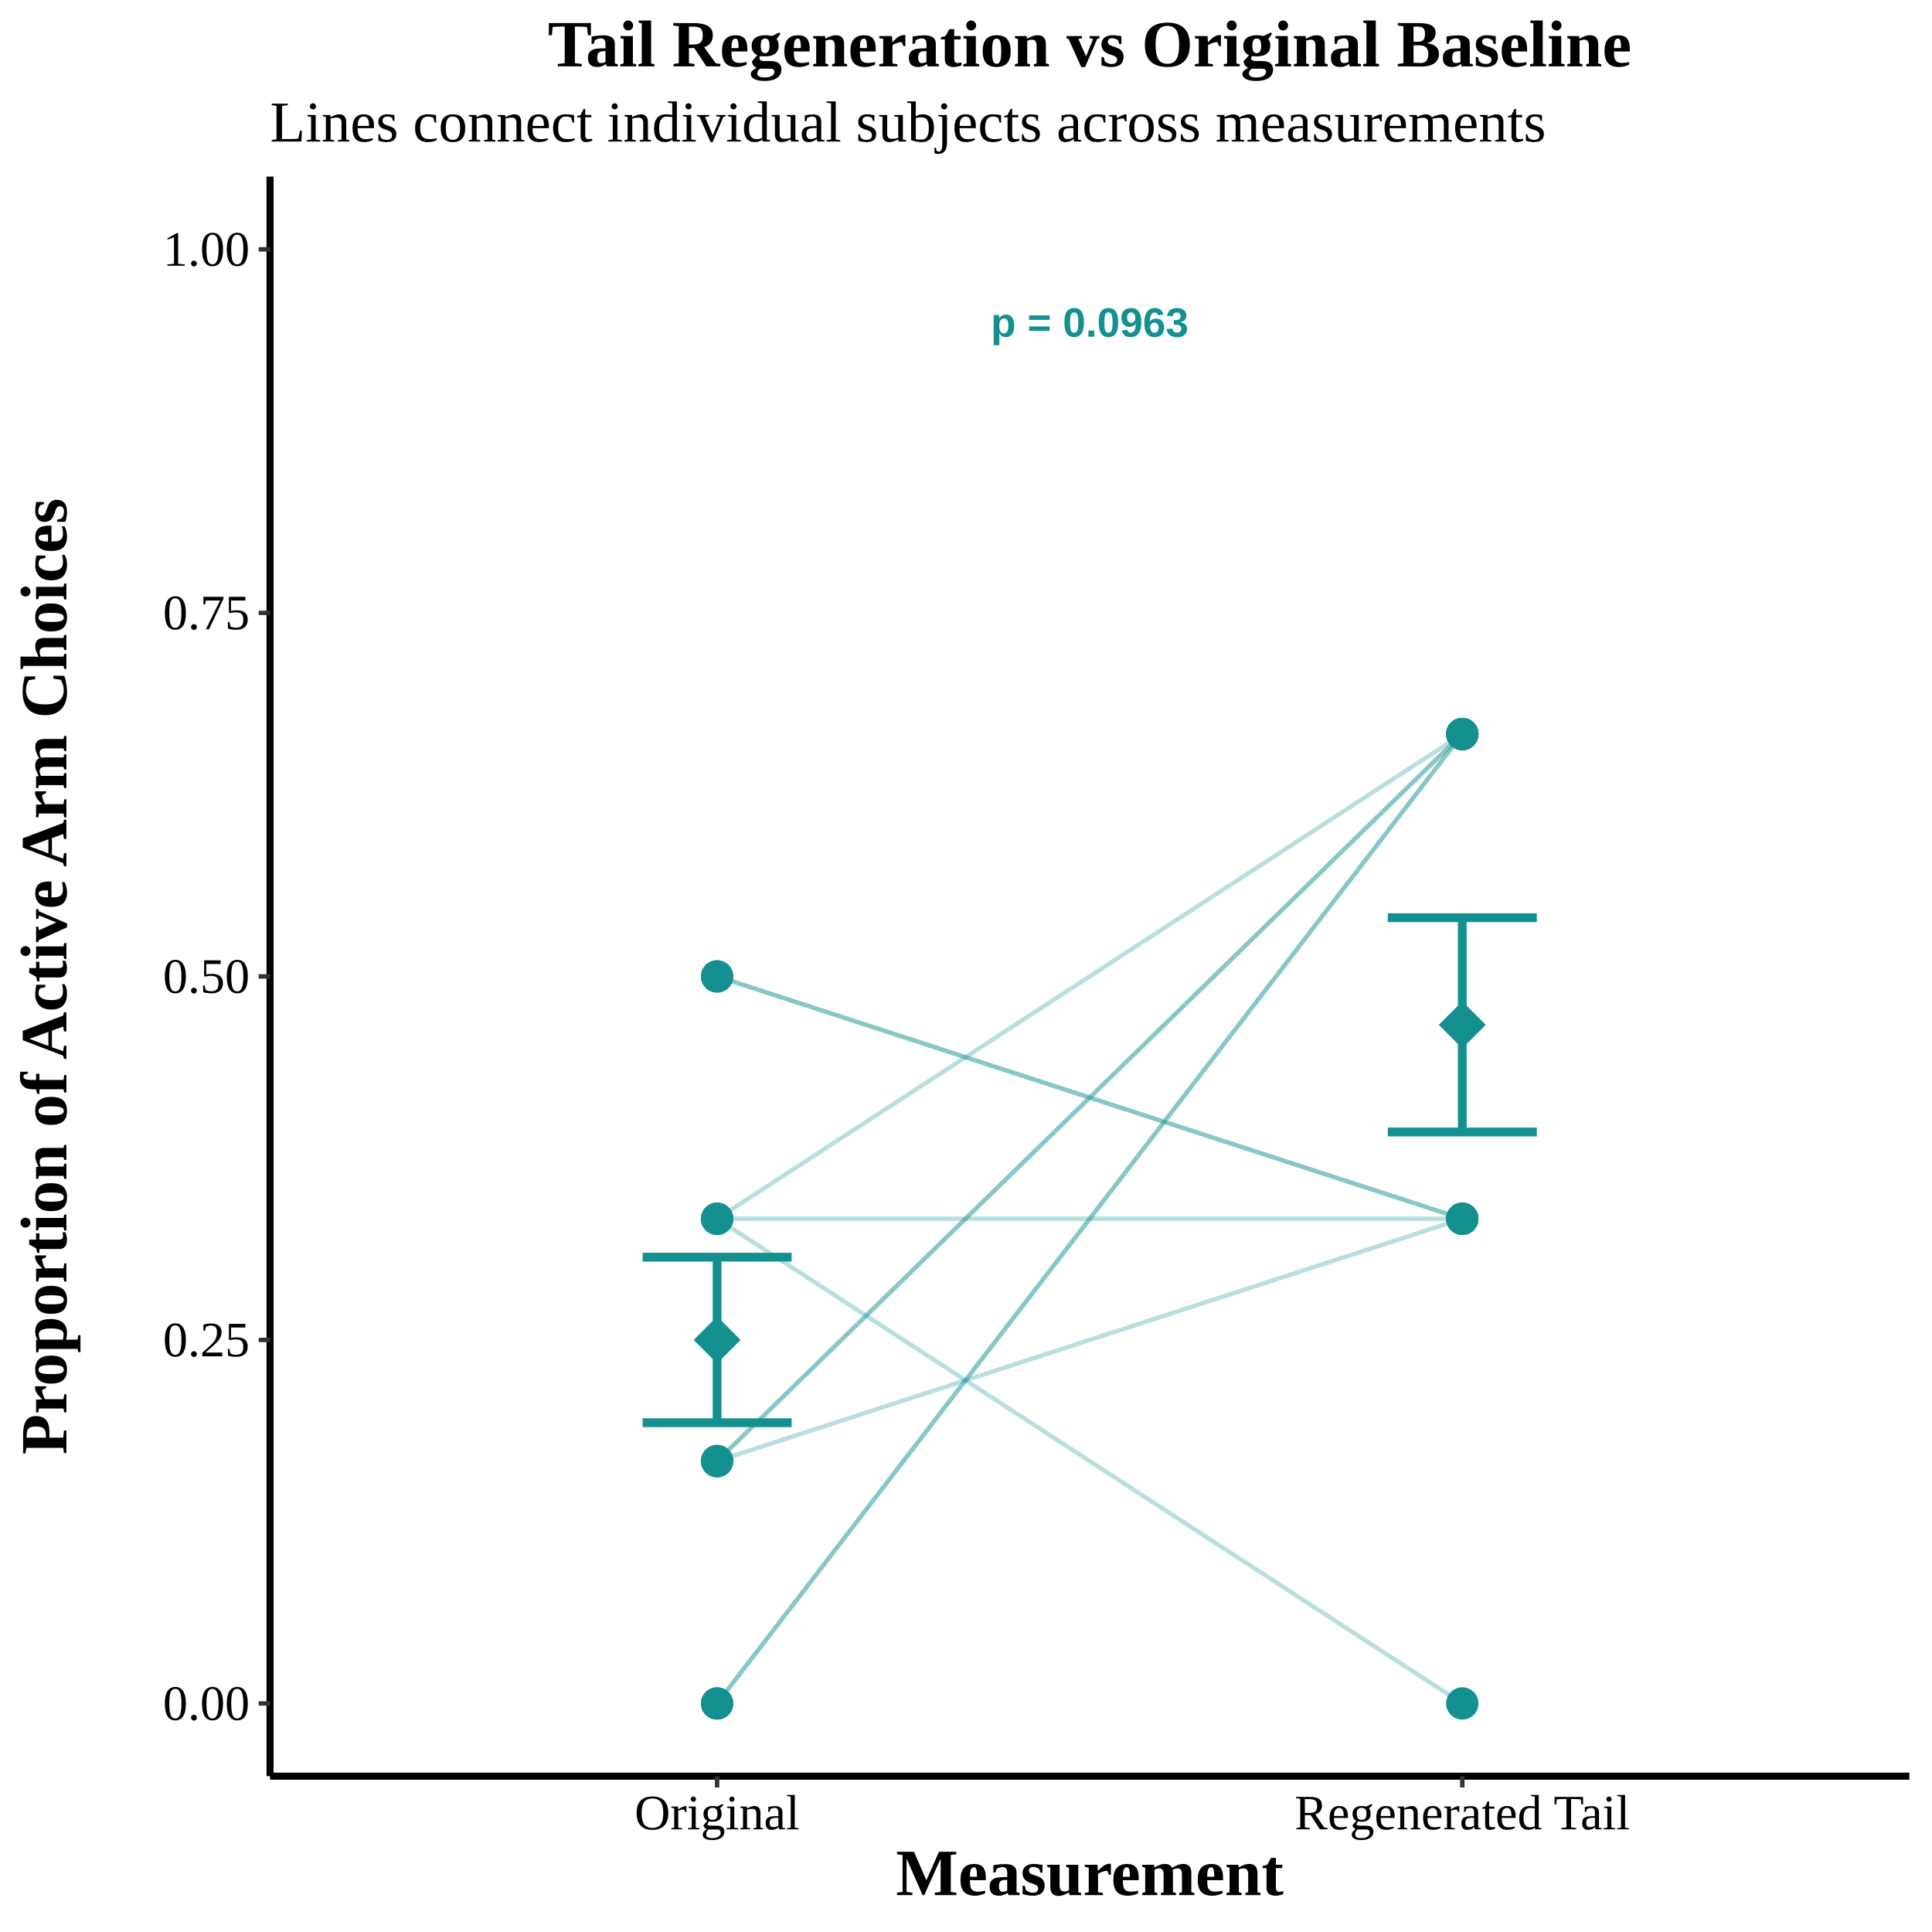
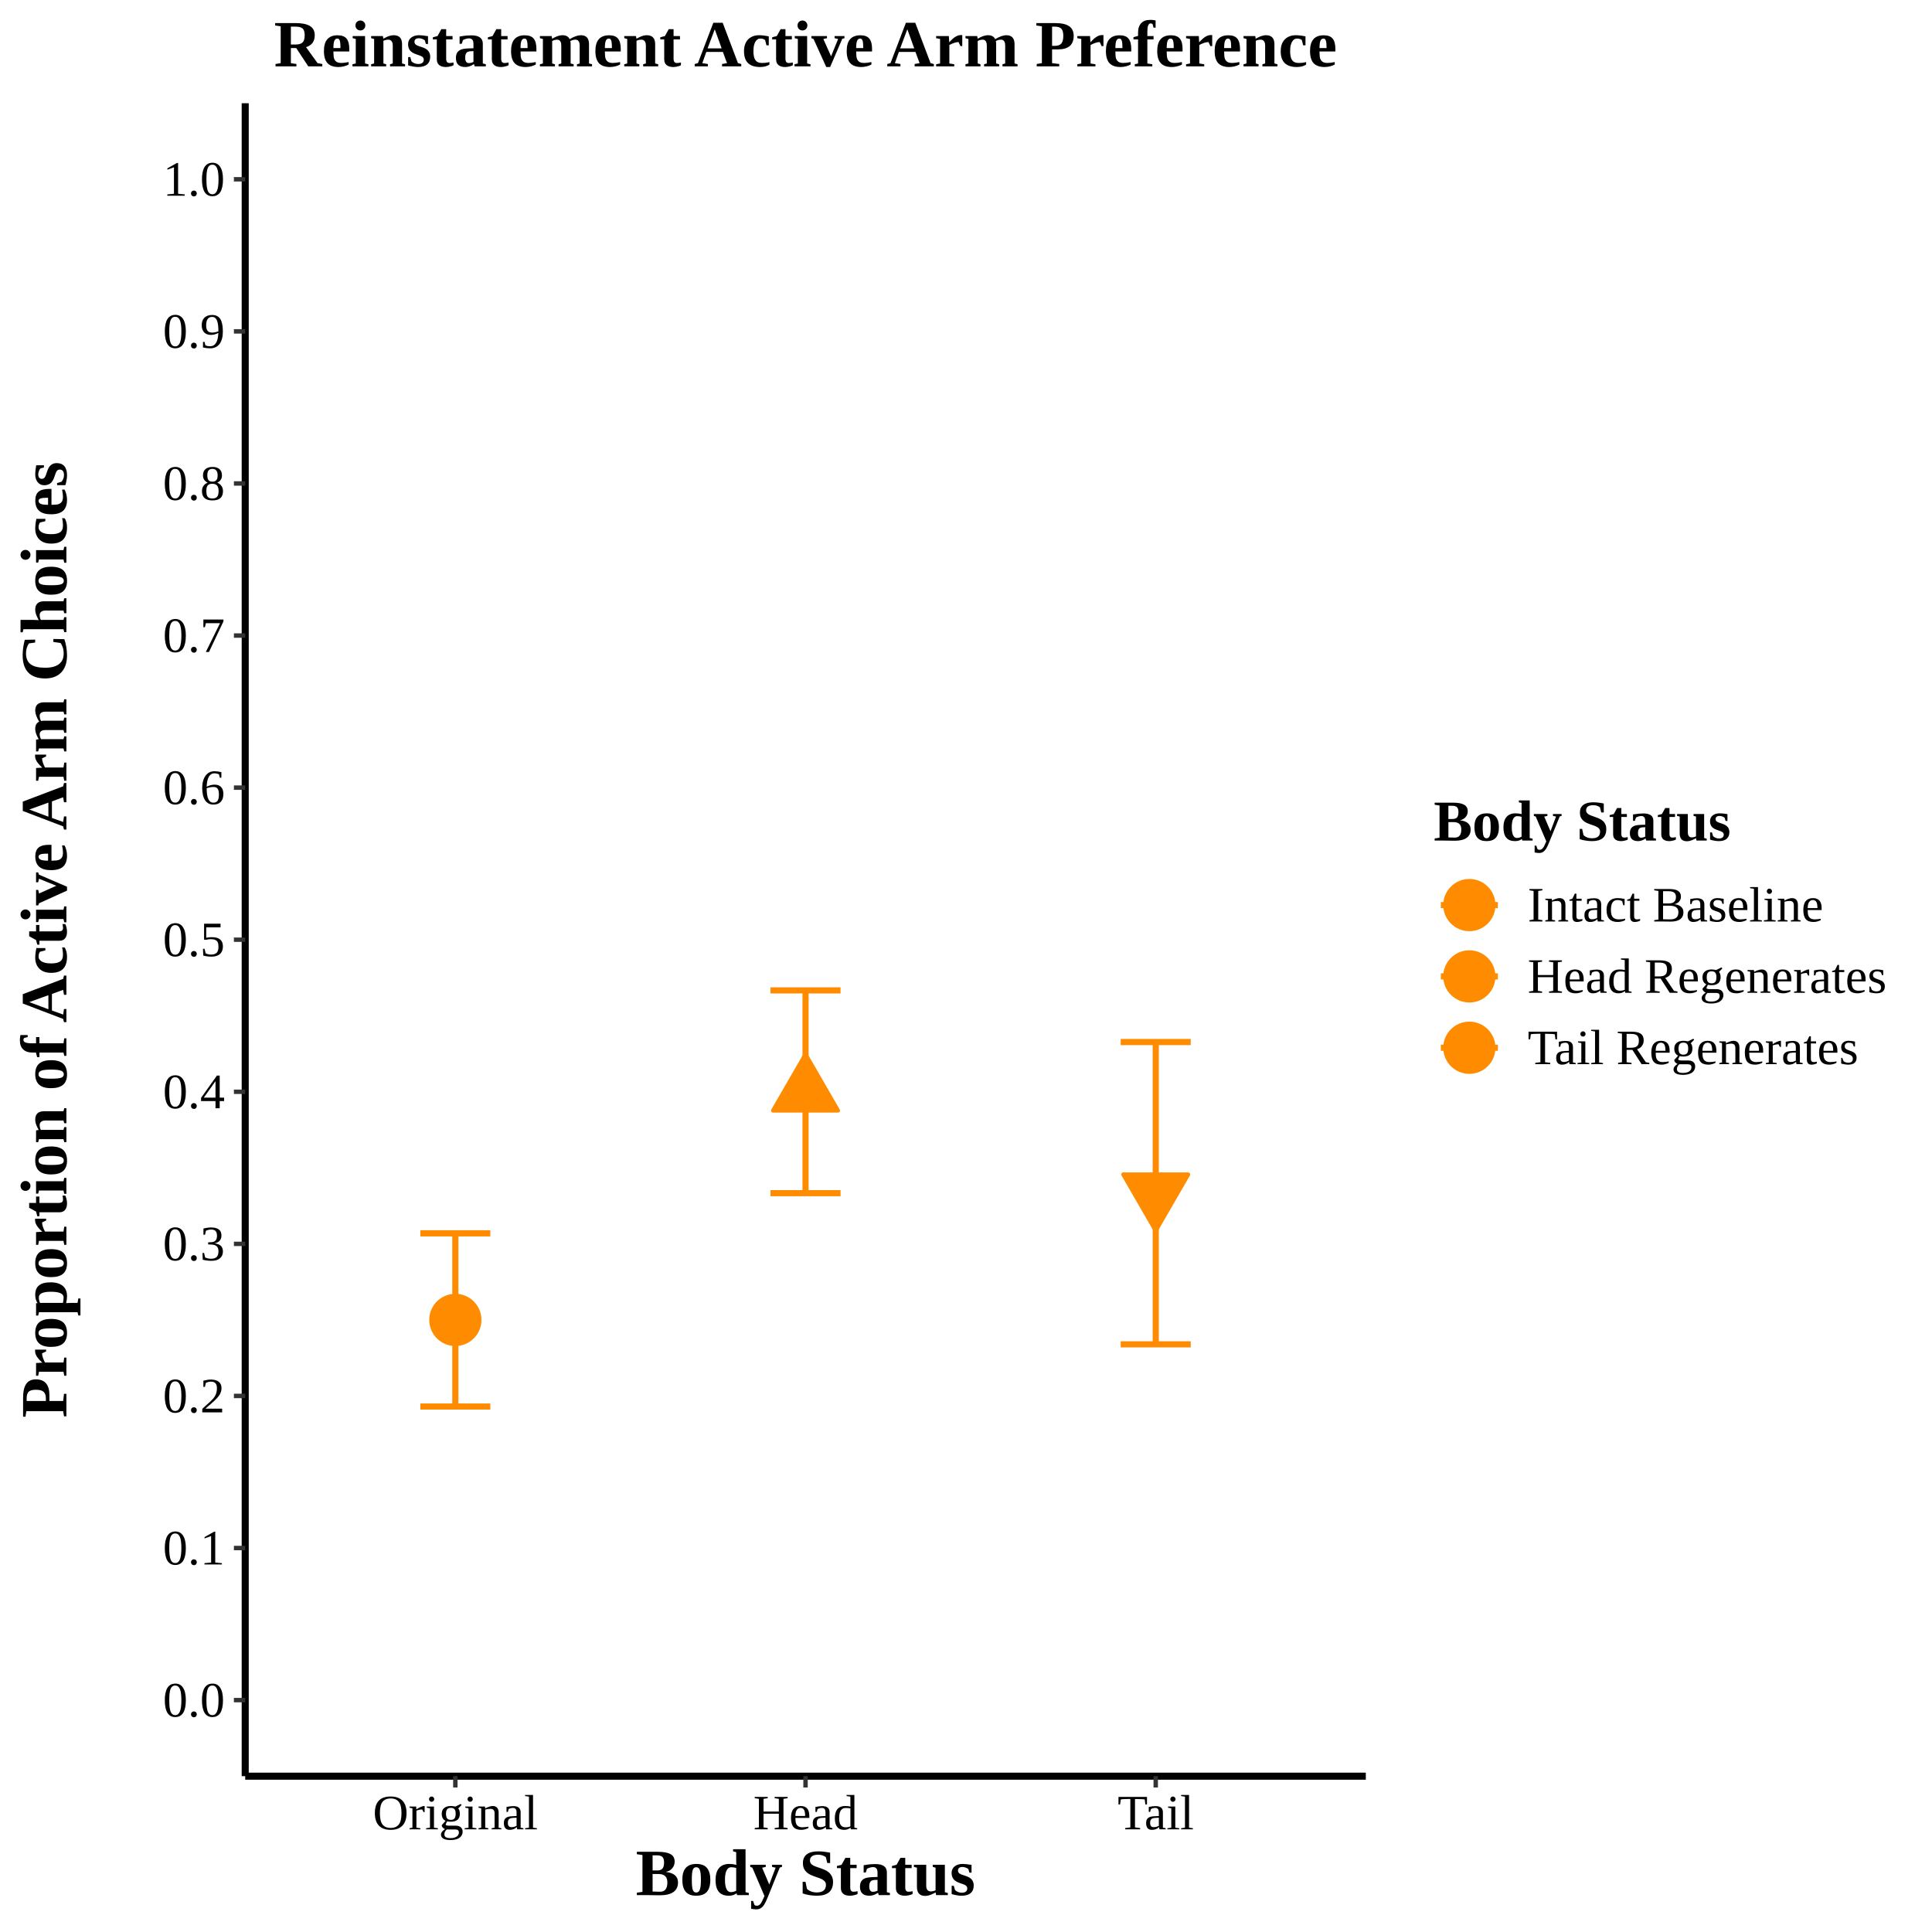
<svg xmlns="http://www.w3.org/2000/svg" class="svglite" width="468.00pt" height="468.00pt" viewBox="0 0 468.00 468.00">
  <defs>
    <style type="text/css">
    .svglite line, .svglite polyline, .svglite polygon, .svglite path, .svglite rect, .svglite circle {
      fill: none;
      stroke: #000000;
      stroke-linecap: round;
      stroke-linejoin: round;
      stroke-miterlimit: 10.00;
    }
    .svglite text {
      white-space: pre;
    }
  </style>
  </defs>
  <rect width="100%" height="100%" style="stroke: none; fill: #FFFFFF;" />
  <defs>
    <clipPath id="cpMC4wMHw0NjguMDB8MC4wMHw0NjguMDA=">
      <rect x="0.00" y="0.00" width="468.00" height="468.00" />
    </clipPath>
  </defs>
  <g clip-path="url(#cpMC4wMHw0NjguMDB8MC4wMHw0NjguMDA=)">
    <rect x="0.00" y="-0" width="468.00" height="468.00" style="stroke-width: 1.07; stroke: #FFFFFF; fill: #FFFFFF;" />
  </g>
  <defs>
-     <clipPath id="cpNjUuNDF8NDYyLjUyfDQyLjc4fDQzMC4yNQ==">
-       <rect x="65.41" y="42.78" width="397.11" height="387.47" />
+     <clipPath id="cpNTkuNDB8MzMwLjg1fDI1LjAxfDQzMC4yNQ==">
+       <rect x="59.40" y="25.01" width="271.45" height="405.24" />
    </clipPath>
  </defs>
-   <g clip-path="url(#cpNjUuNDF8NDYyLjUyfDQyLjc4fDQzMC4yNQ==)">
-     <rect x="65.41" y="42.78" width="397.11" height="387.47" style="stroke-width: 1.07; stroke: none; fill: #FFFFFF;" />
-     <polyline points="173.71,236.52 354.22,295.23 " style="stroke-width: 1.07; stroke: #159090; stroke-opacity: 0.30; stroke-linecap: butt;" />
-     <polyline points="173.71,295.23 354.22,177.81 " style="stroke-width: 1.07; stroke: #159090; stroke-opacity: 0.30; stroke-linecap: butt;" />
-     <polyline points="173.71,295.23 354.22,412.64 " style="stroke-width: 1.07; stroke: #159090; stroke-opacity: 0.30; stroke-linecap: butt;" />
-     <polyline points="173.71,295.23 354.22,295.23 " style="stroke-width: 1.07; stroke: #159090; stroke-opacity: 0.30; stroke-linecap: butt;" />
-     <polyline points="173.71,412.64 354.22,177.81 " style="stroke-width: 1.07; stroke: #159090; stroke-opacity: 0.30; stroke-linecap: butt;" />
-     <polyline points="173.71,353.93 354.22,177.81 " style="stroke-width: 1.07; stroke: #159090; stroke-opacity: 0.30; stroke-linecap: butt;" />
-     <polyline points="173.71,236.52 354.22,295.23 " style="stroke-width: 1.07; stroke: #159090; stroke-opacity: 0.30; stroke-linecap: butt;" />
-     <polyline points="173.71,353.93 354.22,295.23 " style="stroke-width: 1.07; stroke: #159090; stroke-opacity: 0.30; stroke-linecap: butt;" />
-     <polyline points="173.71,412.64 354.22,177.81 " style="stroke-width: 1.07; stroke: #159090; stroke-opacity: 0.30; stroke-linecap: butt;" />
-     <polyline points="173.71,353.93 354.22,177.81 " style="stroke-width: 1.07; stroke: #159090; stroke-opacity: 0.30; stroke-linecap: butt;" />
-     <circle cx="354.22" cy="295.23" r="3.56" style="stroke-width: 0.71; stroke: #159090; fill: #159090;" />
-     <circle cx="173.71" cy="236.52" r="3.56" style="stroke-width: 0.71; stroke: #159090; fill: #159090;" />
-     <circle cx="354.22" cy="412.64" r="3.56" style="stroke-width: 0.71; stroke: #159090; fill: #159090;" />
-     <circle cx="173.71" cy="295.23" r="3.56" style="stroke-width: 0.71; stroke: #159090; fill: #159090;" />
-     <circle cx="354.22" cy="177.81" r="3.56" style="stroke-width: 0.71; stroke: #159090; fill: #159090;" />
-     <circle cx="173.71" cy="353.93" r="3.56" style="stroke-width: 0.71; stroke: #159090; fill: #159090;" />
-     <circle cx="354.22" cy="177.81" r="3.56" style="stroke-width: 0.71; stroke: #159090; fill: #159090;" />
-     <circle cx="173.71" cy="353.93" r="3.56" style="stroke-width: 0.71; stroke: #159090; fill: #159090;" />
-     <circle cx="354.22" cy="177.81" r="3.56" style="stroke-width: 0.71; stroke: #159090; fill: #159090;" />
-     <circle cx="173.71" cy="295.23" r="3.56" style="stroke-width: 0.71; stroke: #159090; fill: #159090;" />
-     <circle cx="354.22" cy="295.23" r="3.56" style="stroke-width: 0.71; stroke: #159090; fill: #159090;" />
-     <circle cx="173.71" cy="295.23" r="3.56" style="stroke-width: 0.71; stroke: #159090; fill: #159090;" />
-     <circle cx="354.22" cy="177.81" r="3.56" style="stroke-width: 0.71; stroke: #159090; fill: #159090;" />
-     <circle cx="173.71" cy="412.64" r="3.56" style="stroke-width: 0.71; stroke: #159090; fill: #159090;" />
-     <circle cx="354.22" cy="295.23" r="3.56" style="stroke-width: 0.71; stroke: #159090; fill: #159090;" />
-     <circle cx="173.71" cy="236.52" r="3.56" style="stroke-width: 0.71; stroke: #159090; fill: #159090;" />
-     <circle cx="354.22" cy="295.23" r="3.56" style="stroke-width: 0.71; stroke: #159090; fill: #159090;" />
-     <circle cx="173.71" cy="353.93" r="3.56" style="stroke-width: 0.71; stroke: #159090; fill: #159090;" />
-     <circle cx="354.22" cy="177.81" r="3.56" style="stroke-width: 0.71; stroke: #159090; fill: #159090;" />
-     <circle cx="173.71" cy="412.64" r="3.56" style="stroke-width: 0.71; stroke: #159090; fill: #159090;" />
-     <polygon points="168.02,324.58 173.71,318.89 179.40,324.58 173.71,330.27 " style="stroke-width: 0.71; stroke: none; fill: #159090;" />
-     <polygon points="348.53,248.26 354.22,242.57 359.91,248.26 354.22,253.95 " style="stroke-width: 0.71; stroke: none; fill: #159090;" />
-     <polyline points="155.66,304.53 191.76,304.53 " style="stroke-width: 2.13; stroke: #159090; stroke-linecap: butt;" />
-     <polyline points="173.71,304.53 173.71,344.63 " style="stroke-width: 2.13; stroke: #159090; stroke-linecap: butt;" />
-     <polyline points="155.66,344.63 191.76,344.63 " style="stroke-width: 2.13; stroke: #159090; stroke-linecap: butt;" />
-     <polyline points="336.17,222.30 372.27,222.30 " style="stroke-width: 2.13; stroke: #159090; stroke-linecap: butt;" />
-     <polyline points="354.22,222.30 354.22,274.22 " style="stroke-width: 2.13; stroke: #159090; stroke-linecap: butt;" />
-     <polyline points="336.17,274.22 372.27,274.22 " style="stroke-width: 2.13; stroke: #159090; stroke-linecap: butt;" />
-     <text x="263.96" y="81.57" text-anchor="middle" style="font-size: 9.96px; font-weight: bold;fill: #159090; font-family: &quot;Arial&quot;;" textLength="47.87px" lengthAdjust="spacingAndGlyphs">p = 0.0963</text>
+   <g clip-path="url(#cpNTkuNDB8MzMwLjg1fDI1LjAxfDQzMC4yNQ==)">
+     <rect x="59.40" y="25.01" width="271.45" height="405.24" style="stroke-width: 1.07; stroke: none; fill: #FFFFFF;" />
+     <polyline points="101.82,298.76 118.78,298.76 " style="stroke-width: 1.49; stroke: #FF8C00; stroke-linecap: butt;" />
+     <polyline points="110.30,298.76 110.30,340.71 " style="stroke-width: 1.49; stroke: #FF8C00; stroke-linecap: butt;" />
+     <polyline points="101.82,340.71 118.78,340.71 " style="stroke-width: 1.49; stroke: #FF8C00; stroke-linecap: butt;" />
+     <polyline points="186.64,239.91 203.61,239.91 " style="stroke-width: 1.49; stroke: #FF8C00; stroke-linecap: butt;" />
+     <polyline points="195.13,239.91 195.13,289.03 " style="stroke-width: 1.49; stroke: #FF8C00; stroke-linecap: butt;" />
+     <polyline points="186.64,289.03 203.61,289.03 " style="stroke-width: 1.49; stroke: #FF8C00; stroke-linecap: butt;" />
+     <polyline points="271.47,252.42 288.44,252.42 " style="stroke-width: 1.49; stroke: #FF8C00; stroke-linecap: butt;" />
+     <polyline points="279.96,252.42 279.96,325.65 " style="stroke-width: 1.49; stroke: #FF8C00; stroke-linecap: butt;" />
+     <polyline points="271.47,325.65 288.44,325.65 " style="stroke-width: 1.49; stroke: #FF8C00; stroke-linecap: butt;" />
+     <circle cx="110.30" cy="319.73" r="5.83" style="stroke-width: 0.99; stroke: #FF8C00; fill: #FF8C00;" />
+     <polygon points="195.13,255.41 202.98,269.01 187.27,269.01 " style="stroke-width: 0.99; stroke: #FF8C00; fill: #FF8C00;" />
+     <polygon points="279.96,298.10 287.81,284.50 272.10,284.50 " style="stroke-width: 0.99; stroke: #FF8C00; fill: #FF8C00;" />
  </g>
  <g clip-path="url(#cpMC4wMHw0NjguMDB8MC4wMHw0NjguMDA=)">
-     <polyline points="65.41,430.25 65.41,42.78 " style="stroke-width: 1.71; stroke-linecap: butt;" />
-     <text x="60.48" y="416.62" text-anchor="end" style="font-size: 12.00px; font-family: &quot;Times New Roman&quot;;" textLength="21.02px" lengthAdjust="spacingAndGlyphs">0.00</text>
-     <text x="60.48" y="328.55" text-anchor="end" style="font-size: 12.00px; font-family: &quot;Times New Roman&quot;;" textLength="21.02px" lengthAdjust="spacingAndGlyphs">0.25</text>
-     <text x="60.48" y="240.49" text-anchor="end" style="font-size: 12.00px; font-family: &quot;Times New Roman&quot;;" textLength="21.02px" lengthAdjust="spacingAndGlyphs">0.50</text>
-     <text x="60.48" y="152.43" text-anchor="end" style="font-size: 12.00px; font-family: &quot;Times New Roman&quot;;" textLength="21.02px" lengthAdjust="spacingAndGlyphs">0.75</text>
-     <text x="60.48" y="64.37" text-anchor="end" style="font-size: 12.00px; font-family: &quot;Times New Roman&quot;;" textLength="21.02px" lengthAdjust="spacingAndGlyphs">1.00</text>
-     <polyline points="62.67,412.64 65.41,412.64 " style="stroke-width: 1.07; stroke: #333333; stroke-linecap: butt;" />
-     <polyline points="62.67,324.58 65.41,324.58 " style="stroke-width: 1.07; stroke: #333333; stroke-linecap: butt;" />
-     <polyline points="62.67,236.52 65.41,236.52 " style="stroke-width: 1.07; stroke: #333333; stroke-linecap: butt;" />
-     <polyline points="62.67,148.46 65.41,148.46 " style="stroke-width: 1.07; stroke: #333333; stroke-linecap: butt;" />
-     <polyline points="62.67,60.40 65.41,60.40 " style="stroke-width: 1.07; stroke: #333333; stroke-linecap: butt;" />
-     <polyline points="65.41,430.25 462.52,430.25 " style="stroke-width: 1.71; stroke-linecap: butt;" />
-     <polyline points="173.71,432.99 173.71,430.25 " style="stroke-width: 1.07; stroke: #333333; stroke-linecap: butt;" />
-     <polyline points="354.22,432.99 354.22,430.25 " style="stroke-width: 1.07; stroke: #333333; stroke-linecap: butt;" />
-     <text x="173.71" y="443.13" text-anchor="middle" style="font-size: 12.00px; font-family: &quot;Times New Roman&quot;;" textLength="40.00px" lengthAdjust="spacingAndGlyphs">Original</text>
-     <text x="354.22" y="443.13" text-anchor="middle" style="font-size: 12.00px; font-family: &quot;Times New Roman&quot;;" textLength="81.27px" lengthAdjust="spacingAndGlyphs">Regenerated Tail</text>
-     <text x="263.96" y="459.06" text-anchor="middle" style="font-size: 16.00px; font-weight: bold; font-family: &quot;Times New Roman&quot;;" textLength="93.89px" lengthAdjust="spacingAndGlyphs">Measurement</text>
-     <text transform="translate(16.08,236.52) rotate(-90)" text-anchor="middle" style="font-size: 16.00px; font-weight: bold; font-family: &quot;Times New Roman&quot;;" textLength="231.65px" lengthAdjust="spacingAndGlyphs">Proportion of Active Arm Choices</text>
-     <text x="65.41" y="34.28" style="font-size: 14.00px; font-family: &quot;Times New Roman&quot;;" textLength="309.03px" lengthAdjust="spacingAndGlyphs">Lines connect individual subjects across measurements</text>
-     <text x="263.96" y="16.08" text-anchor="middle" style="font-size: 16.00px; font-weight: bold; font-family: &quot;Times New Roman&quot;;" textLength="262.49px" lengthAdjust="spacingAndGlyphs">Tail Regeneration vs Original Baseline</text>
+     <polyline points="59.40,430.25 59.40,25.01 " style="stroke-width: 1.71; stroke-linecap: butt;" />
+     <text x="54.47" y="415.81" text-anchor="end" style="font-size: 12.00px; font-family: &quot;Times New Roman&quot;;" textLength="15.01px" lengthAdjust="spacingAndGlyphs">0.0</text>
+     <text x="54.47" y="378.97" text-anchor="end" style="font-size: 12.00px; font-family: &quot;Times New Roman&quot;;" textLength="15.01px" lengthAdjust="spacingAndGlyphs">0.1</text>
+     <text x="54.47" y="342.13" text-anchor="end" style="font-size: 12.00px; font-family: &quot;Times New Roman&quot;;" textLength="15.01px" lengthAdjust="spacingAndGlyphs">0.2</text>
+     <text x="54.47" y="305.29" text-anchor="end" style="font-size: 12.00px; font-family: &quot;Times New Roman&quot;;" textLength="15.01px" lengthAdjust="spacingAndGlyphs">0.3</text>
+     <text x="54.47" y="268.45" text-anchor="end" style="font-size: 12.00px; font-family: &quot;Times New Roman&quot;;" textLength="15.01px" lengthAdjust="spacingAndGlyphs">0.4</text>
+     <text x="54.47" y="231.61" text-anchor="end" style="font-size: 12.00px; font-family: &quot;Times New Roman&quot;;" textLength="15.01px" lengthAdjust="spacingAndGlyphs">0.5</text>
+     <text x="54.47" y="194.77" text-anchor="end" style="font-size: 12.00px; font-family: &quot;Times New Roman&quot;;" textLength="15.01px" lengthAdjust="spacingAndGlyphs">0.6</text>
+     <text x="54.47" y="157.93" text-anchor="end" style="font-size: 12.00px; font-family: &quot;Times New Roman&quot;;" textLength="15.01px" lengthAdjust="spacingAndGlyphs">0.7</text>
+     <text x="54.47" y="121.09" text-anchor="end" style="font-size: 12.00px; font-family: &quot;Times New Roman&quot;;" textLength="15.01px" lengthAdjust="spacingAndGlyphs">0.8</text>
+     <text x="54.47" y="84.25" text-anchor="end" style="font-size: 12.00px; font-family: &quot;Times New Roman&quot;;" textLength="15.01px" lengthAdjust="spacingAndGlyphs">0.9</text>
+     <text x="54.47" y="47.41" text-anchor="end" style="font-size: 12.00px; font-family: &quot;Times New Roman&quot;;" textLength="15.01px" lengthAdjust="spacingAndGlyphs">1.0</text>
+     <polyline points="56.66,411.83 59.40,411.83 " style="stroke-width: 1.07; stroke: #333333; stroke-linecap: butt;" />
+     <polyline points="56.66,374.99 59.40,374.99 " style="stroke-width: 1.07; stroke: #333333; stroke-linecap: butt;" />
+     <polyline points="56.66,338.15 59.40,338.15 " style="stroke-width: 1.07; stroke: #333333; stroke-linecap: butt;" />
+     <polyline points="56.66,301.31 59.40,301.31 " style="stroke-width: 1.07; stroke: #333333; stroke-linecap: butt;" />
+     <polyline points="56.66,264.47 59.40,264.47 " style="stroke-width: 1.07; stroke: #333333; stroke-linecap: butt;" />
+     <polyline points="56.66,227.63 59.40,227.63 " style="stroke-width: 1.07; stroke: #333333; stroke-linecap: butt;" />
+     <polyline points="56.66,190.79 59.40,190.79 " style="stroke-width: 1.07; stroke: #333333; stroke-linecap: butt;" />
+     <polyline points="56.66,153.95 59.40,153.95 " style="stroke-width: 1.07; stroke: #333333; stroke-linecap: butt;" />
+     <polyline points="56.66,117.11 59.40,117.11 " style="stroke-width: 1.07; stroke: #333333; stroke-linecap: butt;" />
+     <polyline points="56.66,80.27 59.40,80.27 " style="stroke-width: 1.07; stroke: #333333; stroke-linecap: butt;" />
+     <polyline points="56.66,43.43 59.40,43.43 " style="stroke-width: 1.07; stroke: #333333; stroke-linecap: butt;" />
+     <polyline points="59.40,430.25 330.85,430.25 " style="stroke-width: 1.71; stroke-linecap: butt;" />
+     <polyline points="110.30,432.99 110.30,430.25 " style="stroke-width: 1.07; stroke: #333333; stroke-linecap: butt;" />
+     <polyline points="195.13,432.99 195.13,430.25 " style="stroke-width: 1.07; stroke: #333333; stroke-linecap: butt;" />
+     <polyline points="279.96,432.99 279.96,430.25 " style="stroke-width: 1.07; stroke: #333333; stroke-linecap: butt;" />
+     <text x="110.30" y="443.13" text-anchor="middle" style="font-size: 12.00px; font-family: &quot;Times New Roman&quot;;" textLength="40.00px" lengthAdjust="spacingAndGlyphs">Original</text>
+     <text x="195.13" y="443.13" text-anchor="middle" style="font-size: 12.00px; font-family: &quot;Times New Roman&quot;;" textLength="25.33px" lengthAdjust="spacingAndGlyphs">Head</text>
+     <text x="279.96" y="443.13" text-anchor="middle" style="font-size: 12.00px; font-family: &quot;Times New Roman&quot;;" textLength="18.49px" lengthAdjust="spacingAndGlyphs">Tail</text>
+     <text x="195.13" y="459.06" text-anchor="middle" style="font-size: 16.00px; font-weight: bold; font-family: &quot;Times New Roman&quot;;" textLength="82.25px" lengthAdjust="spacingAndGlyphs">Body Status</text>
+     <text transform="translate(16.08,227.63) rotate(-90)" text-anchor="middle" style="font-size: 16.00px; font-weight: bold; font-family: &quot;Times New Roman&quot;;" textLength="231.65px" lengthAdjust="spacingAndGlyphs">Proportion of Active Arm Choices</text>
+     <rect x="341.81" y="187.35" width="120.71" height="80.57" style="stroke-width: 1.07; stroke: none; fill: #FFFFFF;" />
+     <text x="347.29" y="203.61" style="font-size: 14.00px; font-weight: bold; font-family: &quot;Times New Roman&quot;;" textLength="71.95px" lengthAdjust="spacingAndGlyphs">Body Status</text>
+     <rect x="347.29" y="210.60" width="17.28" height="17.28" style="stroke-width: 1.07; stroke: none; fill: #FFFFFF;" />
+     <line x1="349.02" y1="219.24" x2="362.84" y2="219.24" style="stroke-width: 1.49; stroke: #FF8C00; stroke-linecap: butt;" />
+     <circle cx="355.93" cy="219.24" r="5.83" style="stroke-width: 0.99; stroke: #FF8C00; fill: #FF8C00;" />
+     <rect x="347.29" y="227.88" width="17.28" height="17.28" style="stroke-width: 1.07; stroke: none; fill: #FFFFFF;" />
+     <line x1="349.02" y1="236.52" x2="362.84" y2="236.52" style="stroke-width: 1.49; stroke: #FF8C00; stroke-linecap: butt;" />
+     <circle cx="355.93" cy="236.52" r="5.83" style="stroke-width: 0.99; stroke: #FF8C00; fill: #FF8C00;" />
+     <rect x="347.29" y="245.16" width="17.28" height="17.28" style="stroke-width: 1.07; stroke: none; fill: #FFFFFF;" />
+     <line x1="349.02" y1="253.80" x2="362.84" y2="253.80" style="stroke-width: 1.49; stroke: #FF8C00; stroke-linecap: butt;" />
+     <circle cx="355.93" cy="253.80" r="5.83" style="stroke-width: 0.99; stroke: #FF8C00; fill: #FF8C00;" />
+     <text x="370.05" y="223.21" style="font-size: 12.00px; font-family: &quot;Times New Roman&quot;;" textLength="71.66px" lengthAdjust="spacingAndGlyphs">Intact Baseline</text>
+     <text x="370.05" y="240.49" style="font-size: 12.00px; font-family: &quot;Times New Roman&quot;;" textLength="86.99px" lengthAdjust="spacingAndGlyphs">Head Regenerates</text>
+     <text x="370.05" y="257.77" style="font-size: 12.00px; font-family: &quot;Times New Roman&quot;;" textLength="80.15px" lengthAdjust="spacingAndGlyphs">Tail Regenerates</text>
+     <text x="195.13" y="16.08" text-anchor="middle" style="font-size: 16.00px; font-weight: bold; font-family: &quot;Times New Roman&quot;;" textLength="257.49px" lengthAdjust="spacingAndGlyphs">Reinstatement Active Arm Preference</text>
  </g>
</svg>
